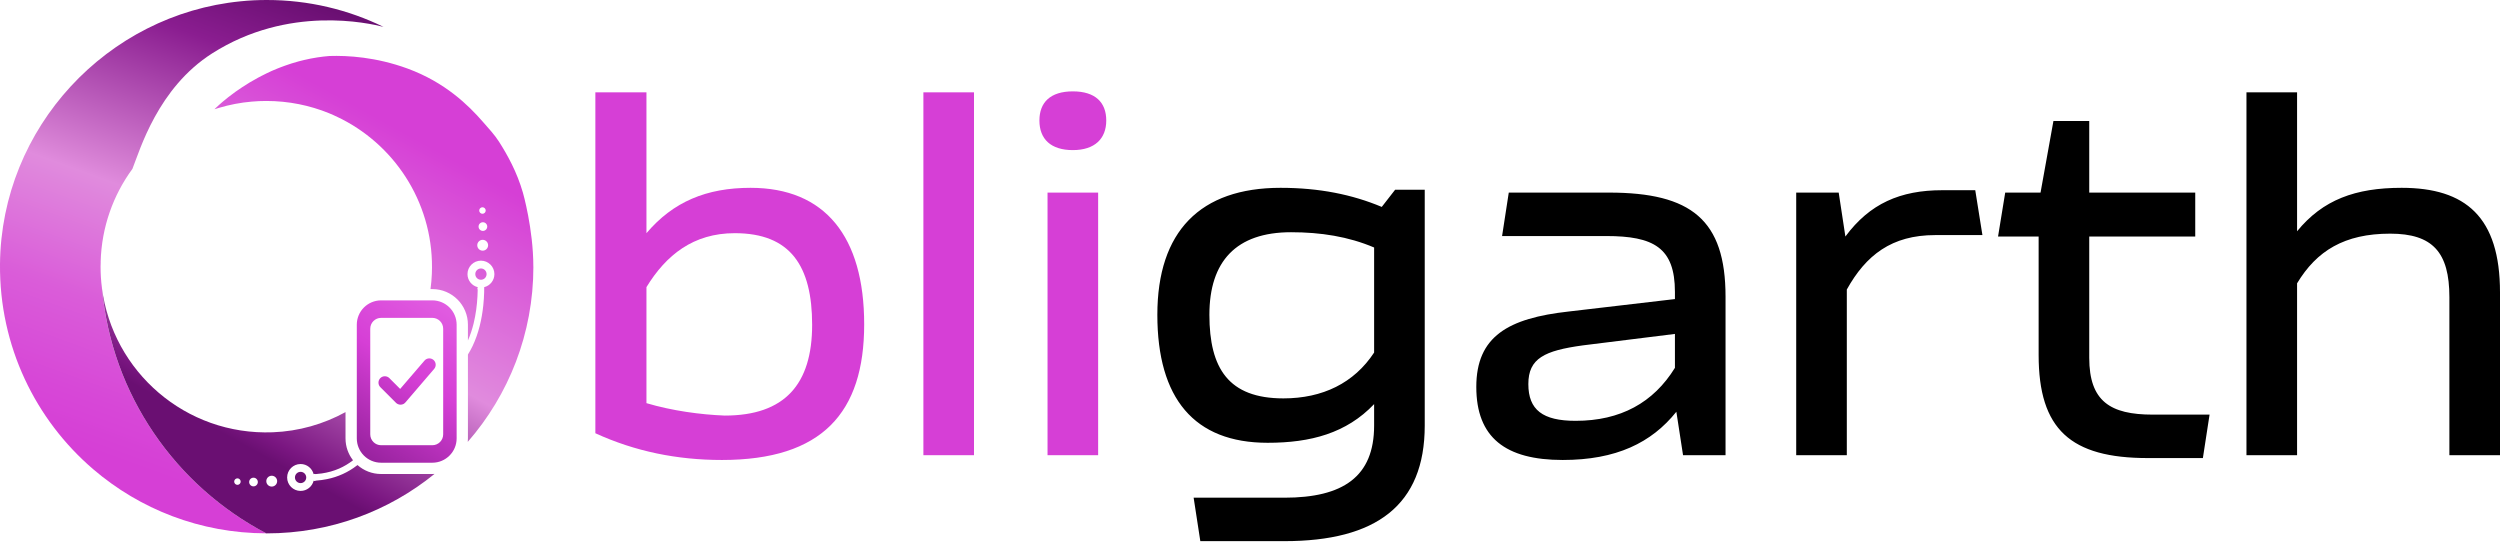
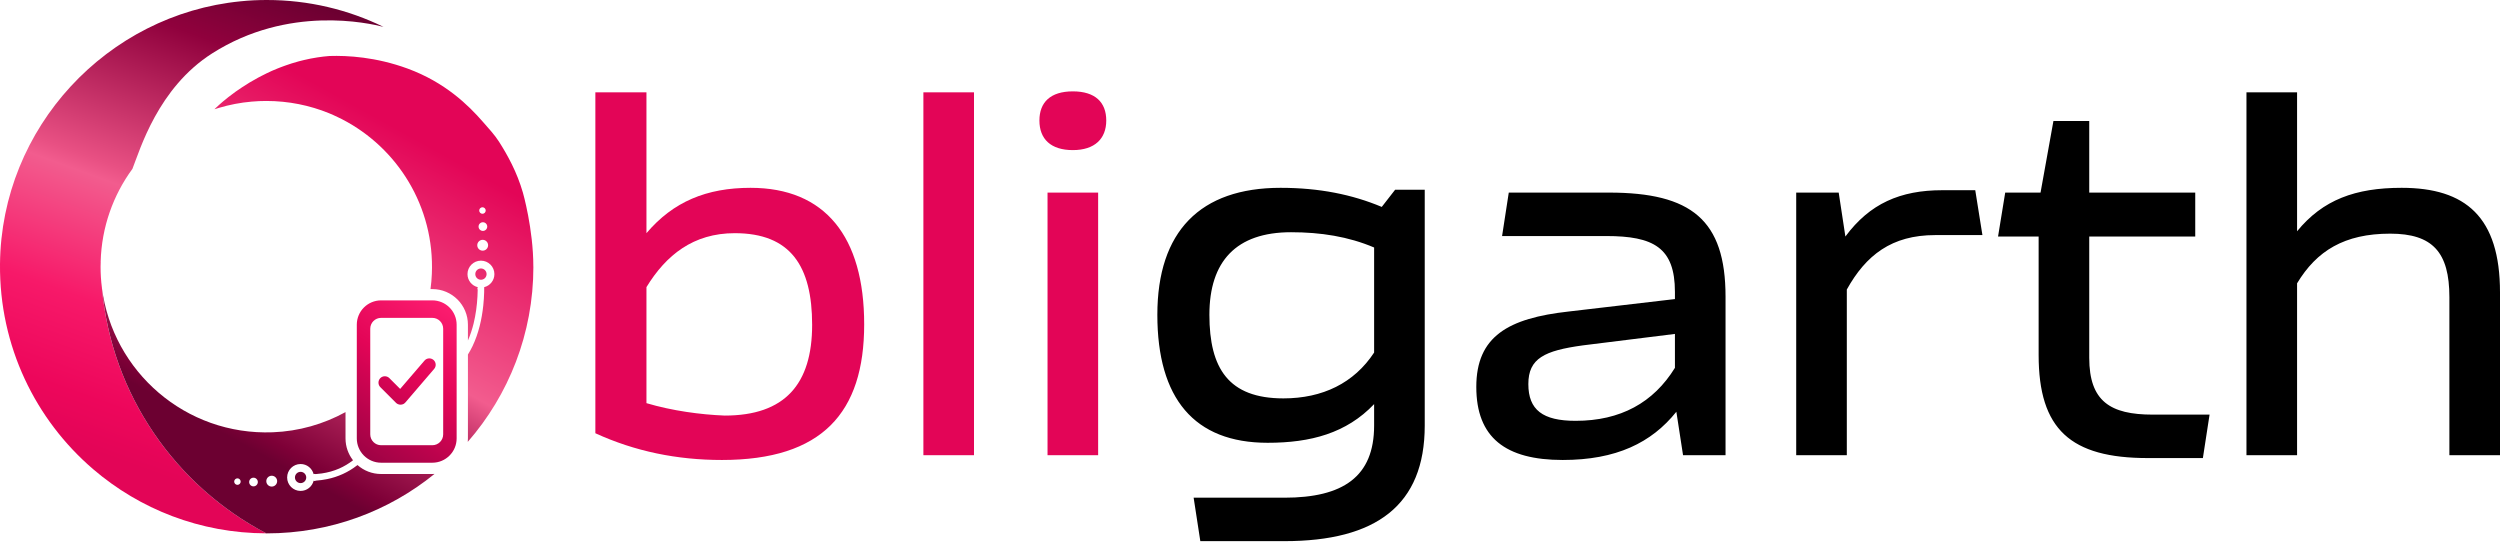
<svg xmlns="http://www.w3.org/2000/svg" viewBox="0 0 575.95 124.67">
  <defs>
    <linearGradient id="obligarth-logo-daylight-l" x1="20.66" y1="114.33" x2="63.21" y2="-2.64" gradientUnits="userSpaceOnUse">
-       <stop offset="0.08" stop-color="#D63FD6" />
-       <stop offset="0.17" stop-color="#D747D7" />
-       <stop offset="0.34" stop-color="#DA5CD9" />
-       <stop offset="0.56" stop-color="#E08BDD" />
-       <stop offset="0.59" stop-color="#D781D4" />
-       <stop offset="0.87" stop-color="#8A1D90" />
-       <stop offset="1" stop-color="#6A0F72" />
+       <stop offset="0.08" stop-color="#E30557" />
+       <stop offset="0.17" stop-color="#ED065B" />
+       <stop offset="0.34" stop-color="#F71969" />
+       <stop offset="0.56" stop-color="#F25C8E" />
+       <stop offset="0.59" stop-color="#E85083" />
+       <stop offset="0.87" stop-color="#90013D" />
+       <stop offset="1" stop-color="#6C0031" />
    </linearGradient>
    <linearGradient id="obligarth-logo-daylight-r" x1="100.79" y1="22.04" x2="51.77" y2="110.5" gradientUnits="userSpaceOnUse">
-       <stop offset="0.11" stop-color="#D63FD6" />
-       <stop offset="0.56" stop-color="#E08BDD" />
-       <stop offset="0.65" stop-color="#BD66BD" />
-       <stop offset="0.87" stop-color="#7A1681" />
-       <stop offset="0.91" stop-color="#6A0F72" />
+       <stop offset="0.11" stop-color="#E30557" />
+       <stop offset="0.56" stop-color="#F25C8E" />
+       <stop offset="0.65" stop-color="#C53369" />
+       <stop offset="0.87" stop-color="#7E0037" />
+       <stop offset="0.91" stop-color="#6C0031" />
    </linearGradient>
    <linearGradient id="obligarth-logo-daylight-m" x1="106" y1="70" x2="82" y2="106" gradientUnits="userSpaceOnUse">
-       <stop offset="0" stop-color="#E260E2" />
-       <stop offset="0.45" stop-color="#D63FD6" />
-       <stop offset="1" stop-color="#93209A" />
+       <stop offset="0" stop-color="#FF1F72" />
+       <stop offset="0.45" stop-color="#E30557" />
+       <stop offset="1" stop-color="#990243" />
    </linearGradient>
  </defs>
  <path fill="url(#obligarth-logo-daylight-l)" d="M23.2,60.34c-.02.36-.03.73-.03,1.1,0,1.65.1,3.27.31,4.86,0,.02,0,.03,0,.05v.04c2.23,24.59,17.01,45.57,37.87,56.48-15.23-.02-29.16-5.58-39.89-14.78C8.19,96.72-.17,79.76,0,60.84.3,29.35,24.71,3.31,55.45.3h0c1.98-.21,3.99-.3,6.01-.3,9.64,0,18.77,2.23,26.89,6.19-3.38-.85-21.87-5.11-39.49,6.12-12.5,7.97-16.61,22.22-18.35,26.59-4.42,6.03-7.1,13.4-7.32,21.39v.04Z" />
  <path fill="url(#obligarth-logo-daylight-r)" d="M122.88,61.44C122.88,76.89 117.18,91.01 107.76,101.8C107.79,101.54 107.8,101.27 107.8,101L107.8,81.68C108.19,81.05 108.55,80.4 108.87,79.73C110.26,76.8 111,73.58 111.34,70.36C111.45,69.35 111.51,68.33 111.54,67.32C111.54,67.31 111.56,66.3 111.55,66.3C111.55,66.25 111.55,66.21 111.54,66.16C112.89,65.83 113.9,64.61 113.9,63.15C113.9,61.44 112.51,60.05 110.8,60.05C109.09,60.05 107.7,61.44 107.7,63.15C107.7,64.61 108.71,65.83 110.06,66.16C110.05,66.21 110.05,66.25 110.05,66.3C109.89,66.35 110.05,66.63 110.05,66.79C110.04,67.28 110.03,67.77 110,68.26C109.89,70.37 109.61,72.47 109.11,74.53C108.78,75.87 108.35,77.19 107.8,78.45L107.8,74.8C107.8,70.27 104.13,66.6 99.6,66.6L99.18,66.6C99.34,65.44 99.44,64.27 99.49,63.09C100.14,47.62 91.58,34.07 78.84,27.49C78.51,27.32 78.18,27.15 77.84,27C77.18,26.67 76.51,26.38 75.82,26.09C71.36,24.27 66.47,23.26 61.35,23.26C60.22,23.26 59.1,23.31 57.99,23.41C55.39,23.63 52.86,24.13 50.43,24.85C50.26,24.9 50.08,24.95 49.92,25.01C49.75,25.06 49.57,25.11 49.41,25.17C49.41,25.17 49.42,25.16 49.44,25.14C49.44,25.14 49.46,25.12 49.47,25.11C49.49,25.09 49.5,25.08 49.52,25.06C49.56,25.02 49.61,24.97 49.68,24.9C49.74,24.84 49.81,24.77 49.89,24.7C50.05,24.55 50.24,24.37 50.47,24.17C50.47,24.17 50.5,24.15 50.5,24.14C50.73,23.94 50.99,23.71 51.29,23.45C52.07,22.79 53.07,21.99 54.27,21.13C55.24,20.45 56.33,19.72 57.55,18.98C58.15,18.62 58.8,18.26 59.47,17.89C59.72,17.76 59.98,17.62 60.24,17.49C60.63,17.29 61.02,17.09 61.43,16.89C61.84,16.7 62.25,16.5 62.67,16.31C63.07,16.14 63.47,15.96 63.89,15.8C64.11,15.71 64.32,15.63 64.55,15.54C64.82,15.44 65.08,15.33 65.35,15.24C65.53,15.17 65.72,15.1 65.91,15.04C66.31,14.9 66.71,14.76 67.13,14.63C67.16,14.61 67.19,14.6 67.22,14.6C67.75,14.44 68.29,14.28 68.83,14.13C69.23,14.02 69.62,13.92 70.03,13.83C71.04,13.59 72.08,13.38 73.15,13.22C73.54,13.16 73.93,13.11 74.33,13.06C74.41,13.06 74.49,13.04 74.56,13.03C75,12.98 75.45,12.94 75.9,12.9C80.08,12.77 86.57,13.12 93.88,15.79C102.53,18.96 107.91,24.23 111.24,28.06C112.53,29.54 113.93,31.02 114.98,32.67C116.9,35.69 119.08,39.58 120.47,44.39C120.47,44.39 122.87,52.73 122.87,61.43L122.88,61.44ZM61.44,122.88L61.36,122.88C40.49,111.96 25.7,90.97 23.49,66.36C25.96,85.6 42.74,100.35 62.83,99.59C68.87,99.36 74.57,97.7 79.6,94.94L79.6,101C79.6,102.9 80.25,104.65 81.33,106.04C80.35,106.8 79.28,107.44 78.15,107.94C76.87,108.5 75.51,108.87 74.13,109.07C73.67,109.14 73.2,109.19 72.73,109.22C72.58,109.23 72.3,109.1 72.27,109.25C72.26,109.25 72.26,109.25 72.26,109.25C71.92,107.9 70.7,106.9 69.25,106.9C67.54,106.9 66.15,108.29 66.15,110C66.15,111.71 67.54,113.1 69.25,113.1C70.7,113.1 71.92,112.1 72.26,110.75C72.27,110.75 72.29,110.75 72.3,110.75C72.31,110.75 72.32,110.75 72.33,110.75C72.4,110.91 72.67,110.73 72.84,110.72C73.68,110.66 74.52,110.55 75.35,110.38C77.86,109.87 80.23,108.8 82.25,107.22C82.29,107.19 82.32,107.16 82.36,107.14C83.81,108.42 85.71,109.2 87.8,109.2L99.6,109.2C99.77,109.2 99.94,109.19 100.11,109.18C89.55,117.75 76.09,122.88 61.44,122.88ZM111.2,57.75C111.89,57.75 112.45,57.19 112.45,56.5C112.45,55.81 111.89,55.25 111.2,55.25C110.51,55.25 109.95,55.81 109.95,56.5C109.95,57.19 110.51,57.75 111.2,57.75ZM111.25,53.2C111.8,53.2 112.25,52.75 112.25,52.2C112.25,51.65 111.8,51.2 111.25,51.2C110.7,51.2 110.25,51.65 110.25,52.2C110.25,52.75 110.7,53.2 111.25,53.2ZM111.15,49.25C111.56,49.25 111.9,48.91 111.9,48.5C111.9,48.09 111.56,47.75 111.15,47.75C110.74,47.75 110.4,48.09 110.4,48.5C110.4,48.91 110.74,49.25 111.15,49.25ZM62.6,112.1C63.29,112.1 63.85,111.54 63.85,110.85C63.85,110.16 63.29,109.6 62.6,109.6C61.91,109.6 61.35,110.16 61.35,110.85C61.35,111.54 61.91,112.1 62.6,112.1ZM58.4,112.05C58.95,112.05 59.4,111.6 59.4,111.05C59.4,110.5 58.95,110.05 58.4,110.05C57.85,110.05 57.4,110.5 57.4,111.05C57.4,111.6 57.85,112.05 58.4,112.05ZM54.7,111.7C55.11,111.7 55.45,111.36 55.45,110.95C55.45,110.54 55.11,110.2 54.7,110.2C54.29,110.2 53.95,110.54 53.95,110.95C53.95,111.36 54.29,111.7 54.7,111.7ZM109.5,63.15C109.5,62.43 110.08,61.85 110.8,61.85C111.52,61.85 112.1,62.43 112.1,63.15C112.1,63.87 111.52,64.45 110.8,64.45C110.08,64.45 109.5,63.87 109.5,63.15ZM67.95,110C67.95,109.28 68.53,108.7 69.25,108.7C69.97,108.7 70.55,109.28 70.55,110C70.55,110.72 69.97,111.3 69.25,111.3C68.53,111.3 67.95,110.72 67.95,110Z" />
  <path fill="url(#obligarth-logo-daylight-m)" d="M87.8,106.6C84.71,106.6 82.2,104.09 82.2,101L82.2,74.8C82.2,71.71 84.71,69.2 87.8,69.2L99.6,69.2C102.69,69.2 105.2,71.71 105.2,74.8L105.2,101C105.2,104.09 102.69,106.6 99.6,106.6L87.8,106.6ZM99.6,102.57C100.98,102.57 102.1,101.45 102.1,100.07L102.1,75.73C102.1,74.35 100.98,73.23 99.6,73.23L87.8,73.23C86.42,73.23 85.3,74.35 85.3,75.73L85.3,100.07C85.3,101.45 86.42,102.57 87.8,102.57L99.6,102.57ZM87.62,89.19C87.05,88.62 87.05,87.69 87.62,87.11C88.19,86.54 89.13,86.54 89.7,87.11L92.19,89.6L97.79,83.08C98.32,82.46 99.25,82.39 99.87,82.92C100.48,83.45 100.55,84.38 100.02,84.99L93.4,92.71C93.38,92.73 93.37,92.75 93.35,92.76C93.23,92.89 93.1,92.99 92.96,93.07C92.76,93.17 92.54,93.22 92.33,93.23C92.11,93.24 91.89,93.2 91.69,93.11C91.54,93.05 91.4,92.96 91.27,92.84C91.26,92.83 91.24,92.81 91.22,92.79L87.62,89.19Z" />
-   <path fill="#D63FD6" d="M199.09,74.73c0,20.35-9.68,31.24-32.78,31.24-10.34,0-20.02-1.98-29.15-6.16V21.27h11.77v32.45c6.16-7.26,13.86-10.45,23.98-10.45,17.16,0,26.18,11.22,26.18,31.46ZM187.1,74.84c0-13.53-4.95-21.12-17.82-21.12-9.57,0-15.84,5.06-20.35,12.43v26.73c5.94,1.76,12.43,2.64,18.04,2.86,13.86,0,20.13-7.26,20.13-20.9ZM212.73,21.27h11.66v83.6h-11.66V21.27ZM239.46,27.76c0-4.18,2.53-6.71,7.7-6.71s7.7,2.53,7.7,6.71-2.64,6.82-7.7,6.82-7.7-2.53-7.7-6.82ZM241.33,44.37h11.66v60.5h-11.66v-60.5Z" />
+   <path fill="#E30557" d="M199.09,74.73c0,20.35-9.68,31.24-32.78,31.24-10.34,0-20.02-1.98-29.15-6.16V21.27h11.77v32.45c6.16-7.26,13.86-10.45,23.98-10.45,17.16,0,26.18,11.22,26.18,31.46ZM187.1,74.84c0-13.53-4.95-21.12-17.82-21.12-9.57,0-15.84,5.06-20.35,12.43v26.73c5.94,1.76,12.43,2.64,18.04,2.86,13.86,0,20.13-7.26,20.13-20.9ZM212.73,21.27h11.66v83.6h-11.66V21.27ZM239.46,27.76c0-4.18,2.53-6.71,7.7-6.71s7.7,2.53,7.7,6.71-2.64,6.82-7.7,6.82-7.7-2.53-7.7-6.82ZM241.33,44.37h11.66v60.5h-11.66v-60.5Z" />
  <path fill="#000000" d="M328.23,43.71v54.34c0,18.37-11.22,26.62-32.34,26.62h-19.36l-1.54-10.01h20.9c13.53,0,20.68-4.84,20.68-16.61v-4.95c-6.38,6.71-14.63,8.91-24.53,8.91-16.94,0-25.41-10.23-25.41-29.48s9.9-29.26,28.38-29.26c8.91,0,16.5,1.54,23.32,4.4l3.08-3.96h6.82ZM316.57,81.22v-24.2c-5.94-2.53-12.32-3.52-19.14-3.52-12.65,0-18.81,6.71-18.81,19.03s4.4,19.25,17.05,19.25c9.02,0,16.28-3.52,20.9-10.56ZM397.53,68.35v36.52h-9.79l-1.54-10.01c-5.72,7.15-13.86,11.11-26.18,11.11-13.2,0-19.91-5.17-19.91-16.83s7.37-15.84,21.34-17.38l24.42-2.86v-1.65c0-10.23-4.95-12.87-15.84-12.87h-23.98l1.54-10.01h23.1c18.92,0,26.84,6.27,26.84,23.98ZM385.87,84.74v-7.81l-21.23,2.64c-8.8,1.21-12.54,2.97-12.54,8.91s3.3,8.47,10.89,8.47c10.34,0,17.93-4.18,22.88-12.21ZM456.71,54.16L445.82,54.16C435.81,54.16 429.87,58.78 425.47,66.7L425.47,104.87L413.81,104.87L413.81,44.37L423.6,44.37L425.14,54.49C430.75,46.9 437.79,43.82 447.47,43.82L455.06,43.82L456.71,54.16ZM509.04,95.52L507.5,105.53L494.85,105.53C477.03,105.53 469.66,98.93 469.66,81.77L469.66,54.49L460.31,54.49L461.96,44.37L470.1,44.37L473.07,27.87L481.32,27.87L481.32,44.37L505.74,44.37L505.74,54.49L481.32,54.49L481.32,82.43C481.32,92.44 486.16,95.52 495.95,95.52L509.04,95.52ZM575.95,67.36L575.95,104.87L564.29,104.87L564.29,68.46C564.29,58.12 560.44,53.83 550.65,53.83C540.09,53.83 533.71,57.79 529.2,65.27L529.2,104.87L517.54,104.87L517.54,21.27L529.2,21.27L529.2,53.28C535.14,46.02 542.62,43.27 553.29,43.27C568.03,43.27 575.95,49.98 575.95,67.36Z" />
</svg>
